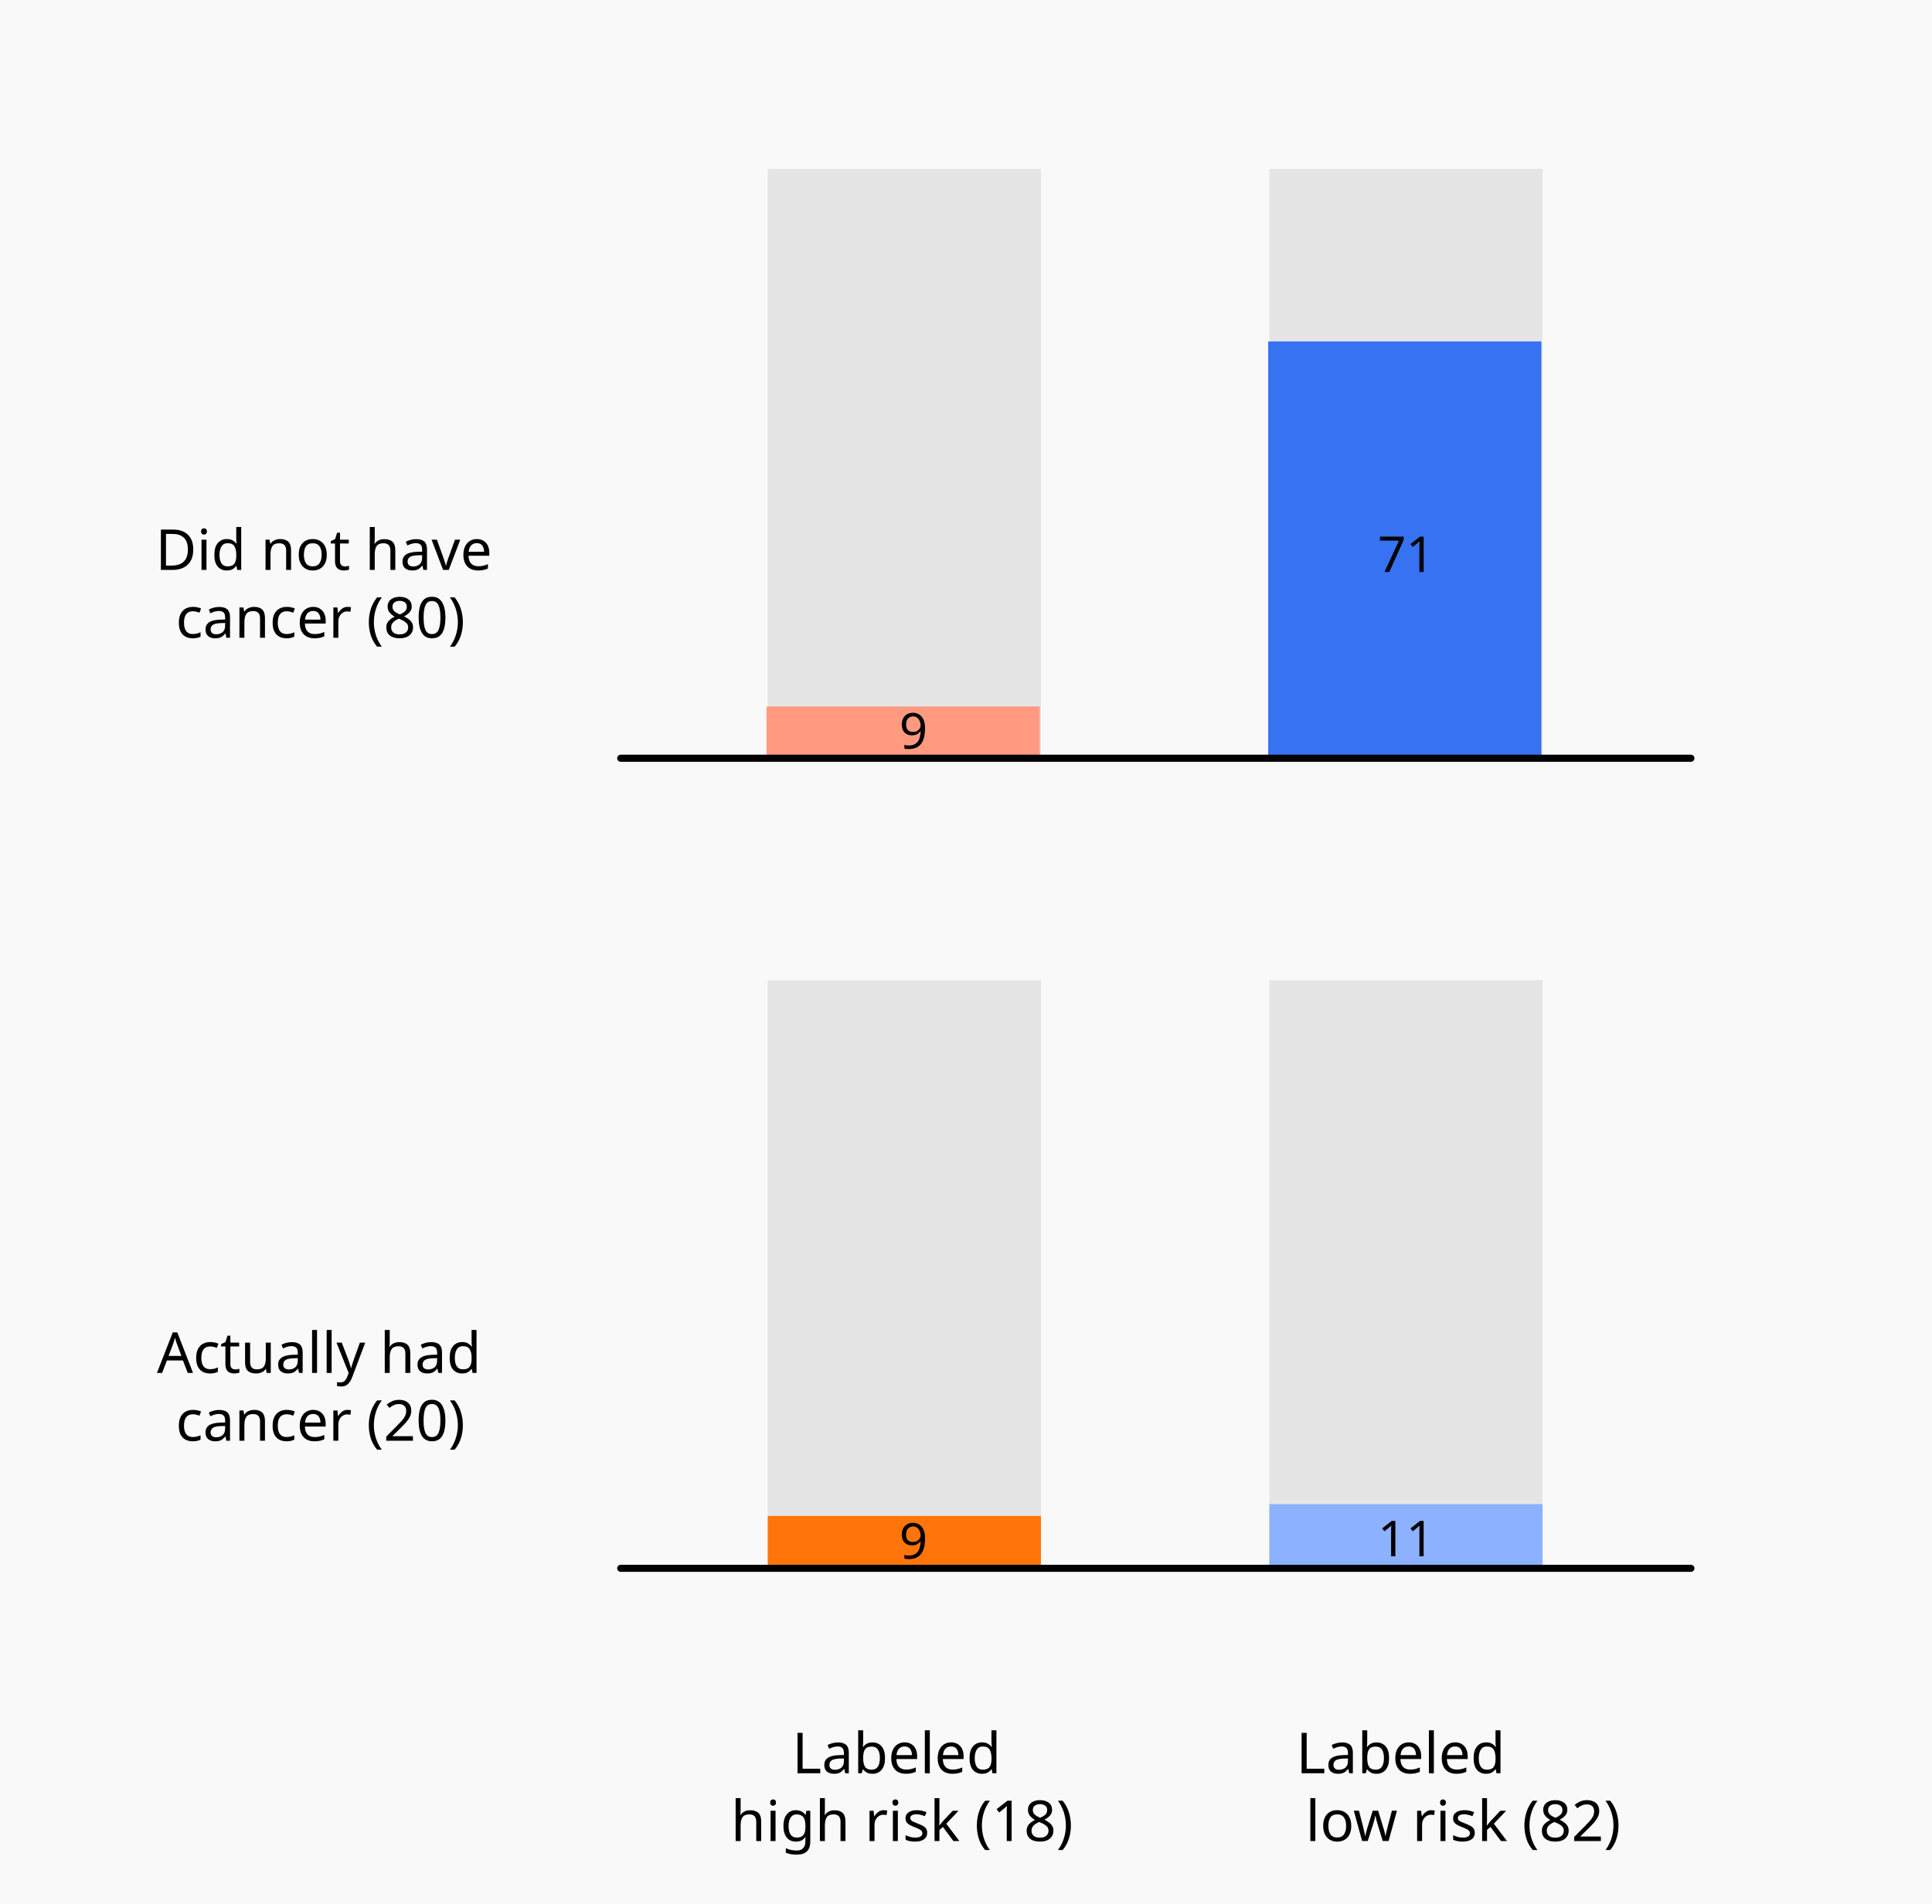
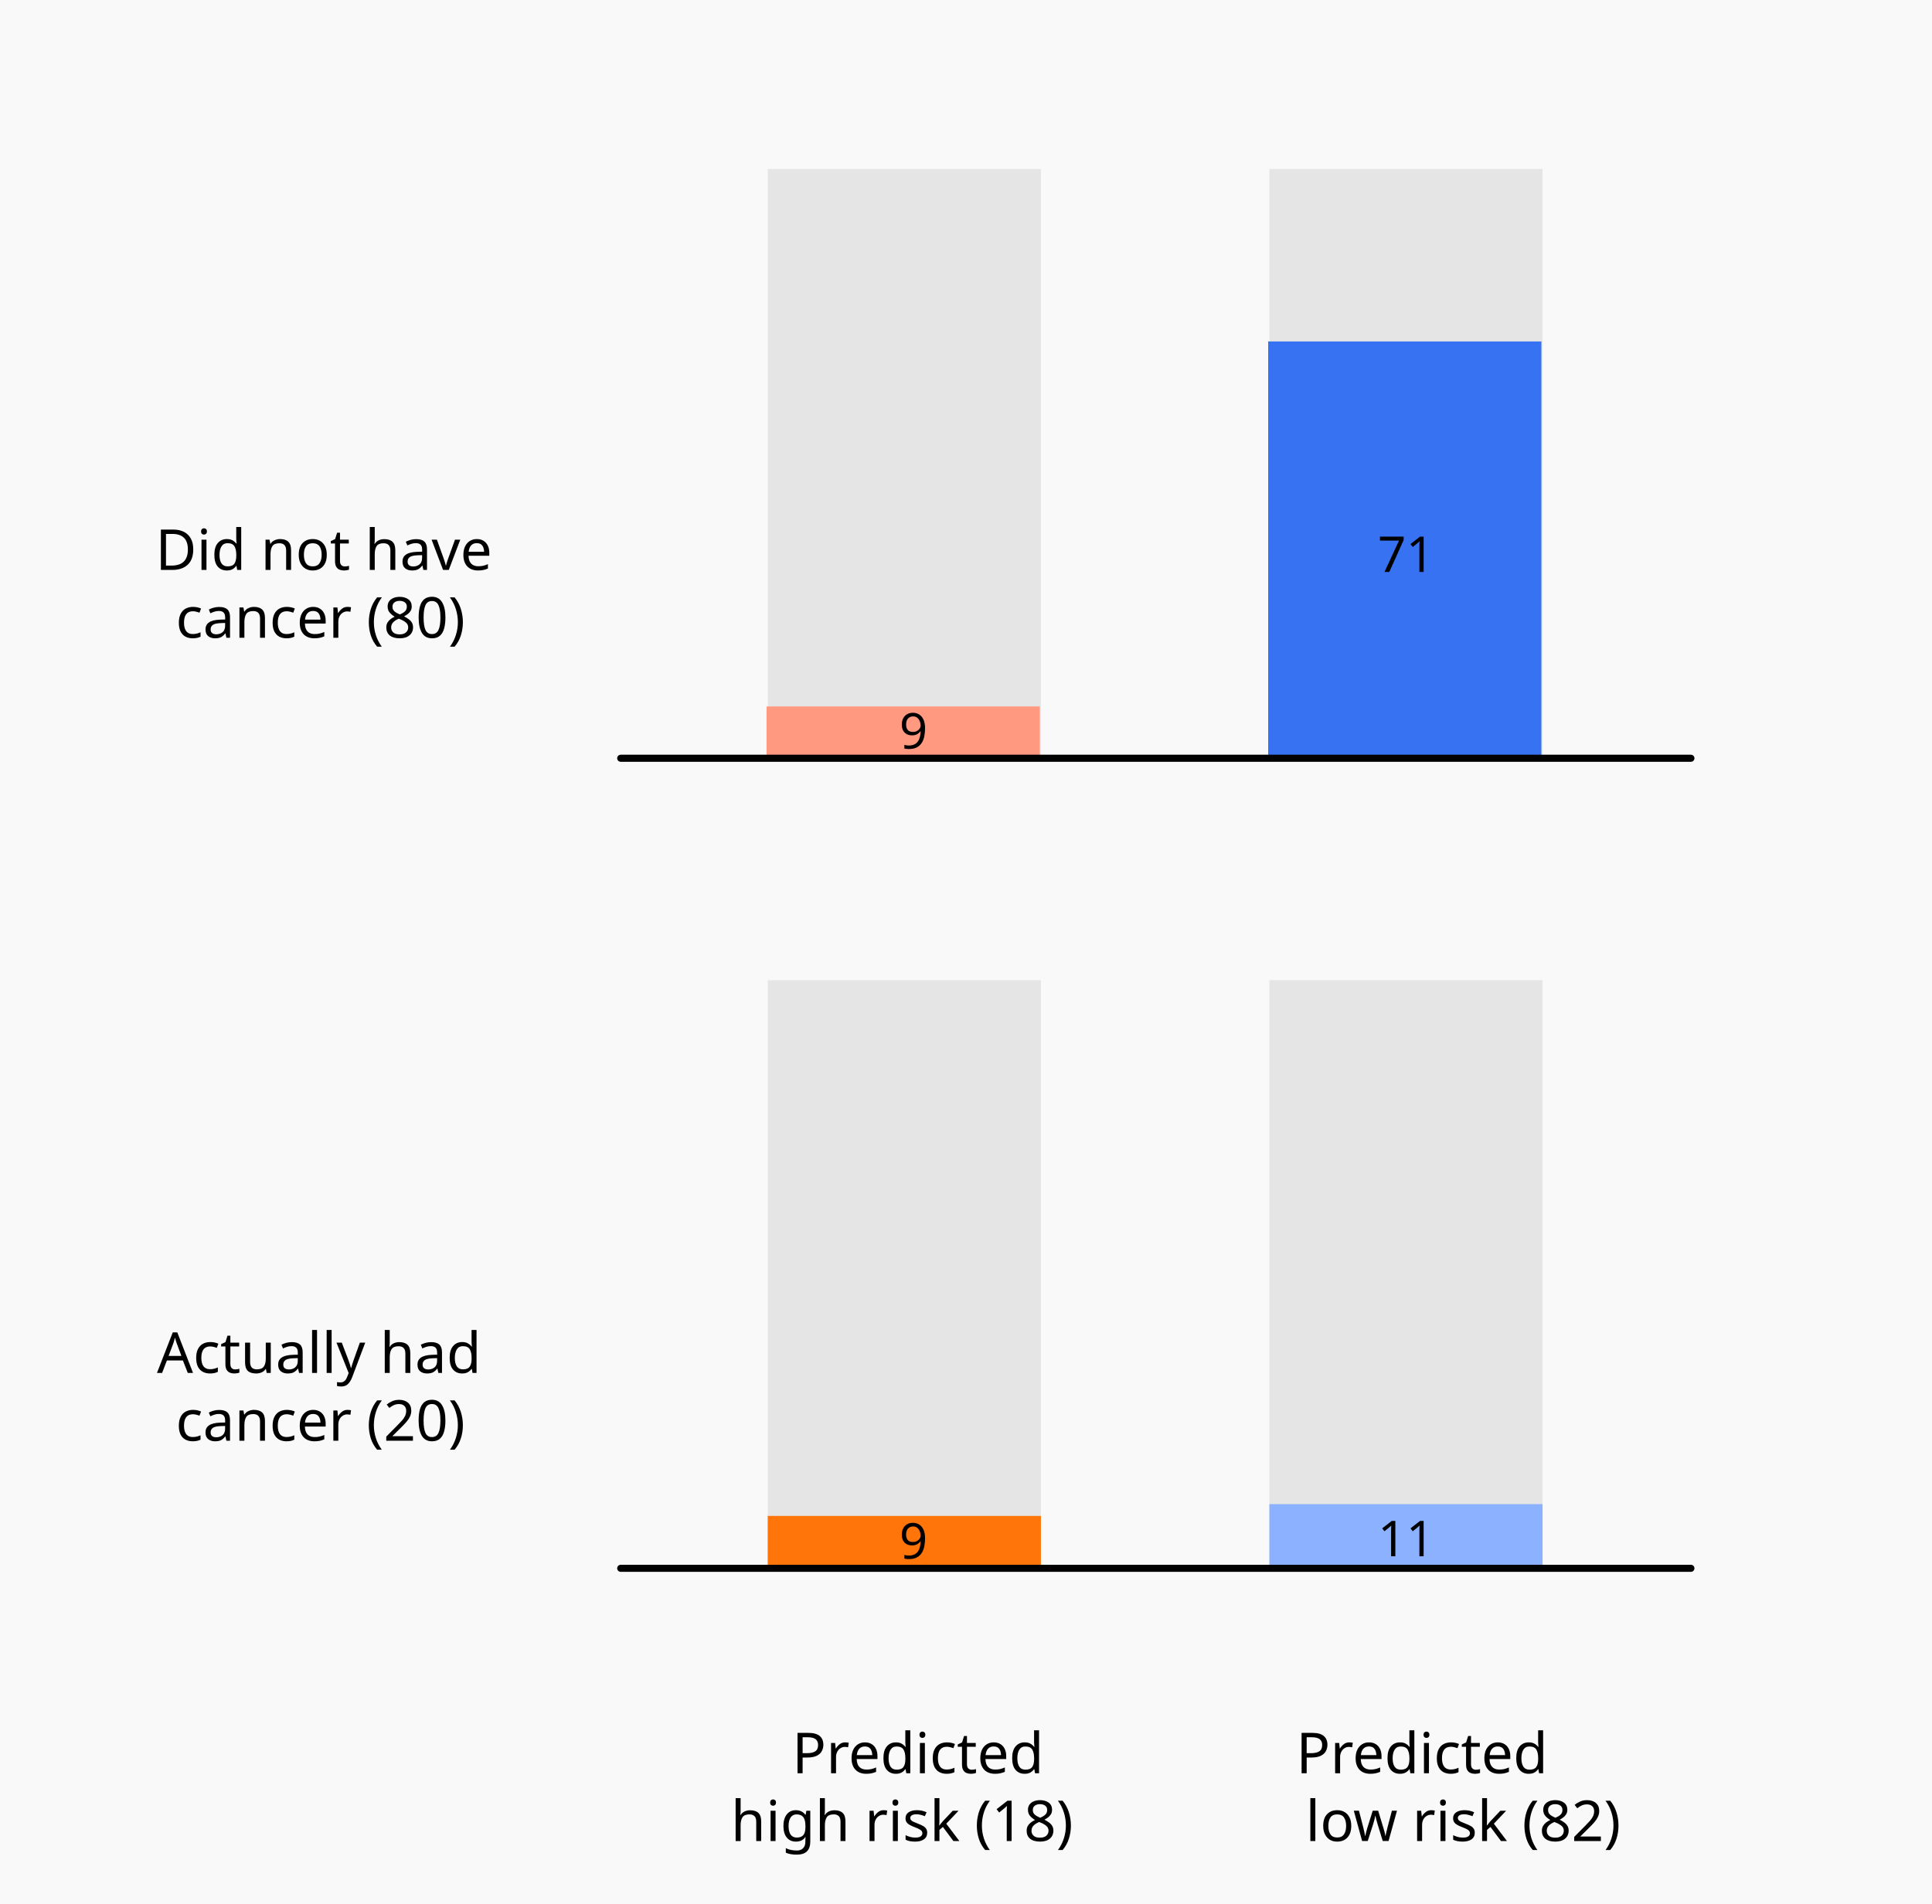
<svg xmlns="http://www.w3.org/2000/svg" version="1.1" id="Layer_1" x="0px" y="0px" viewBox="0 0 820.37 808.35" style="enable-background:new 0 0 820.37 808.35;" xml:space="preserve">
  <style type="text/css">
	.st0{fill:#F9F9F9;}
	.st1{fill:#E5E5E5;}
	.st2{fill:#FF7509;}
    .st3{fill:#FF9A81;}
    .st4{fill:#8CB1FF;}
    .st5{fill:#3672F1;}
	.st6{fill:#FFFFFF;stroke:#000000;stroke-width:3;stroke-linecap:round;stroke-miterlimit:10;}
	.st7{font-family:'Helvetica-Bold';}
	.st8{font-size:24px;}
	.st9{font-size:21px;}
	.st10{fill:#D1D1D1;}
	.st11{fill:none;stroke:#EA8685;stroke-width:26;stroke-miterlimit:10;}
	.st12{fill:none;stroke:#B8E994;stroke-width:26;stroke-miterlimit:10;}
	.st13{fill:none;stroke:#E55039;stroke-width:26;stroke-miterlimit:10;}
	.st14{fill:none;stroke:#62C475;stroke-width:26;stroke-miterlimit:10;}
</style>
  <rect x="-3" y="-5" class="st0" width="827" height="827" />
  <rect x="326" y="416.25" class="st1" width="116" height="250" />
  <rect x="539" y="416.25" class="st1" width="116" height="250" />
  <rect x="326" y="71.75" class="st1" width="116" height="250" />
  <rect x="539" y="71.75" class="st1" width="116" height="250" />
  <rect x="326" y="643.75" class="st2" width="116" height="22.5" />
  <rect x="539" y="638.75" class="st4" width="116" height="27.5" />
  <rect x="325.5" y="300" class="st3" width="116" height="22.5" />
  <rect x="538.5" y="145" class="st5" width="116" height="177.5" />
  <line class="st6" x1="263.57" y1="322" x2="718" y2="322" />
  <line class="st6" x1="263.57" y1="666" x2="718" y2="666" />
  <text transform="matrix(1 0 0 1 336.3218 753.0278)">
-     <tspan x="0" y="0" class="st7 st8">Labeled </tspan>
+     <tspan x="0" y="0" class="st7 st8">Predicted </tspan>
    <tspan x="-26" y="28.8" class="st7 st8">high risk (18)</tspan>
  </text>
  <text transform="matrix(1 0 0 1 550.3589 753.0278)">
-     <tspan x="0" y="0" class="st7 st8">Labeled </tspan>
+     <tspan x="0" y="0" class="st7 st8">Predicted </tspan>
    <tspan x="4" y="28.8" class="st7 st8">low risk (82)</tspan>
  </text>
  <text transform="matrix(1 0 0 1 65.9956 242.0278)">
    <tspan x="0" y="0" class="st7 st8">Did not have</tspan>
    <tspan x="8.64" y="28.8" class="st7 st8">cancer (80)</tspan>
  </text>
  <text transform="matrix(1 0 0 1 66.6519 583.0278)">
    <tspan x="0" y="0" class="st7 st8">Actually had</tspan>
    <tspan x="7.98" y="28.8" class="st7 st8">cancer (20)</tspan>
  </text>
  <text transform="matrix(1 0 0 1 381.8779 317.8843)" class="st7 st9">9</text>
  <text transform="matrix(1 0 0 1 381.8779 661.8843)" class="st7 st9">9</text>
  <text transform="matrix(1 0 0 1 585.0381 242.8843)" class="st7 st9">71</text>
  <text transform="matrix(1 0 0 1 585.0381 660.8843)" class="st7 st9">11</text>
</svg>
